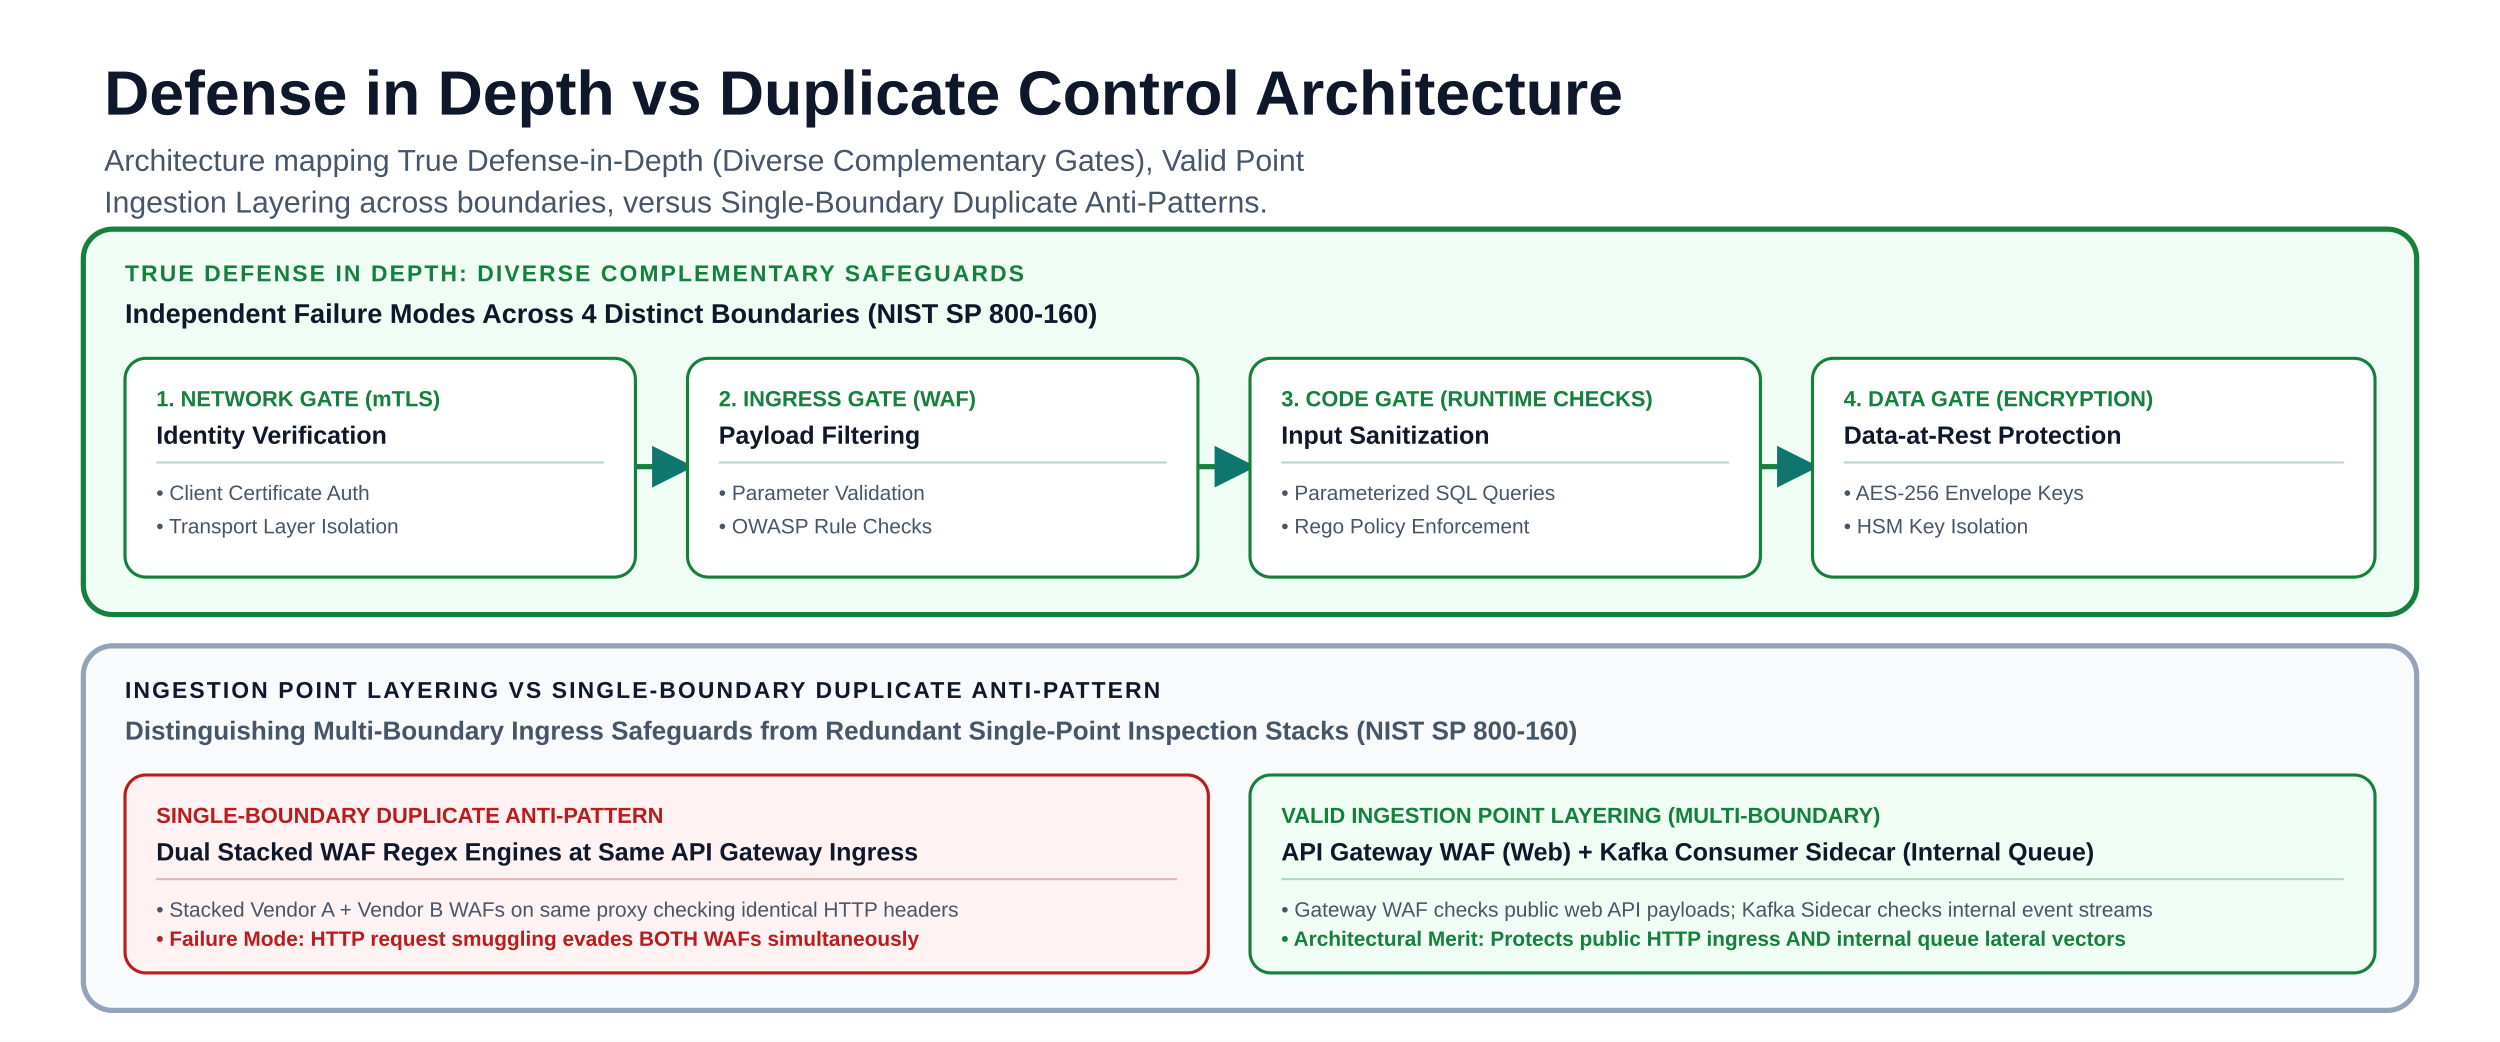
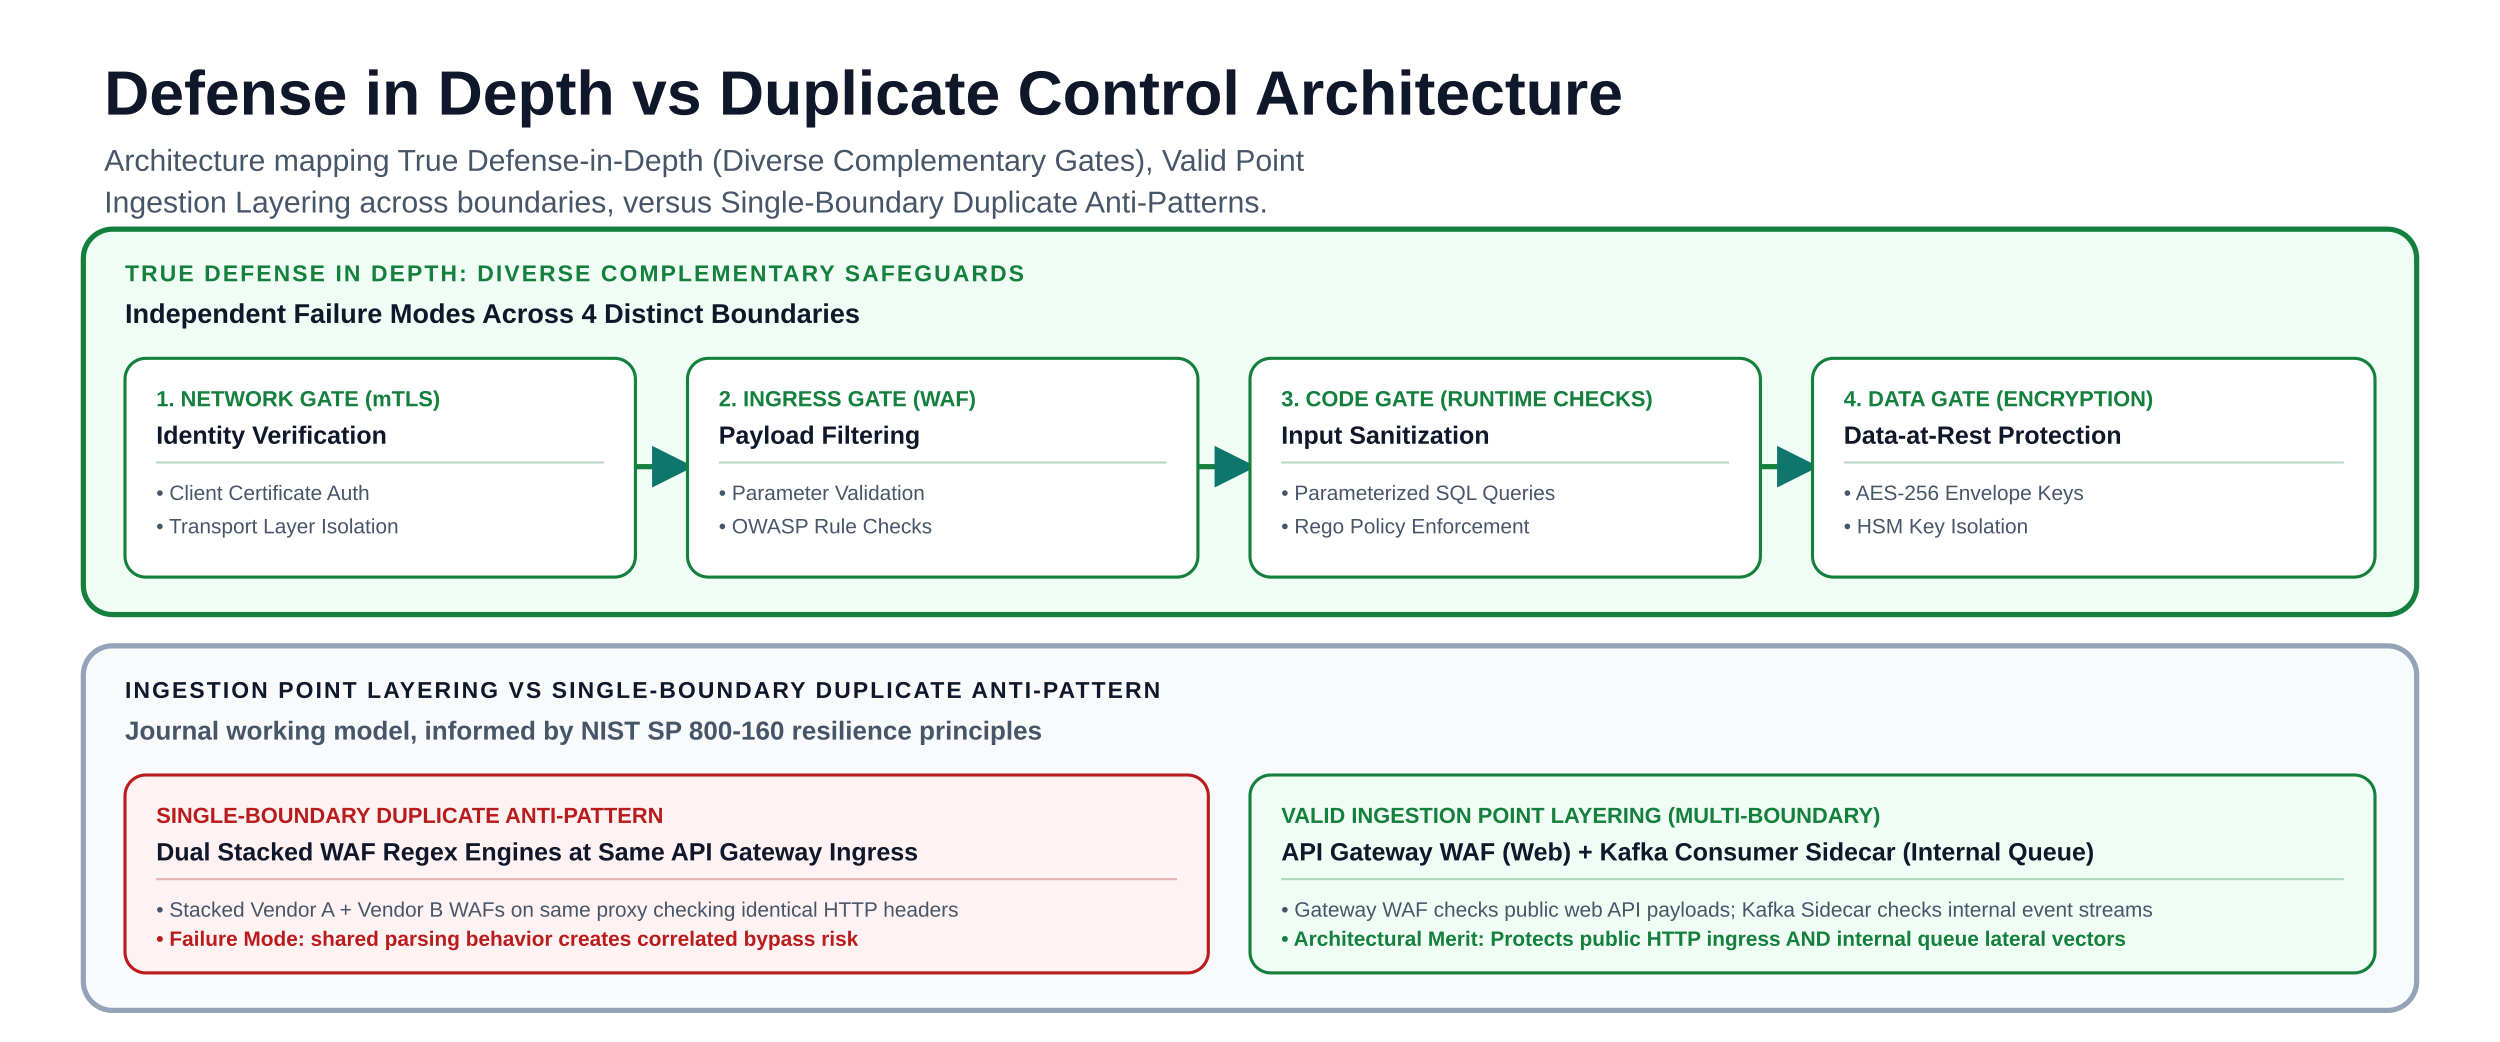
<svg xmlns="http://www.w3.org/2000/svg" viewBox="0 0 1200 500" font-family="-apple-system, BlinkMacSystemFont, 'Segoe UI', Arial, sans-serif" role="img" aria-labelledby="title description">
  <rect width="1200" height="500" fill="#ffffff" />
  <defs>
    <marker id="arrow" viewBox="0 0 10 10" refX="8.5" refY="5" markerWidth="8" markerHeight="8" orient="auto">
      <path d="M0 0 L10 5 L0 10Z" fill="#94a3b8" />
    </marker>
    <marker id="arrow-reverse" viewBox="0 0 10 10" refX="1.5" refY="5" markerWidth="8" markerHeight="8" orient="auto">
      <path d="M10 0 L0 5 L10 10Z" fill="#94a3b8" />
    </marker>
    <marker id="arrow-blue" viewBox="0 0 10 10" refX="8.5" refY="5" markerWidth="8" markerHeight="8" orient="auto">
      <path d="M0 0 L10 5 L0 10Z" fill="#2563eb" />
    </marker>
    <marker id="arrow-teal" viewBox="0 0 10 10" refX="8.5" refY="5" markerWidth="8" markerHeight="8" orient="auto">
      <path d="M0 0 L10 5 L0 10Z" fill="#0f766e" />
    </marker>
    <marker id="arrow-amber" viewBox="0 0 10 10" refX="8.5" refY="5" markerWidth="8" markerHeight="8" orient="auto">
      <path d="M0 0 L10 5 L0 10Z" fill="#b45309" />
    </marker>
    <marker id="arrow-violet" viewBox="0 0 10 10" refX="8.5" refY="5" markerWidth="8" markerHeight="8" orient="auto">
      <path d="M0 0 L10 5 L0 10Z" fill="#7c3aed" />
    </marker>
    <marker id="arrow-red" viewBox="0 0 10 10" refX="8.5" refY="5" markerWidth="8" markerHeight="8" orient="auto">
      <path d="M0 0 L10 5 L0 10Z" fill="#b91c1c" />
    </marker>
  </defs>
  <text x="50" y="55" font-size="30" font-weight="850" fill="#0f172a">Defense in Depth vs Duplicate Control Architecture</text>
  <text x="50" y="82" font-size="14.5" fill="#475569">Architecture mapping True Defense-in-Depth (Diverse Complementary Gates), Valid Point</text>
  <text x="50" y="102" font-size="14.5" fill="#475569">Ingestion Layering across boundaries, versus Single-Boundary Duplicate Anti-Patterns.</text>
  <rect x="40" y="110" width="1120" height="185" rx="14" fill="#f0fdf4" stroke="#15803d" stroke-width="2.5" />
  <text x="60" y="135" font-size="11" font-weight="900" letter-spacing="1" fill="#15803d">TRUE DEFENSE IN DEPTH: DIVERSE COMPLEMENTARY SAFEGUARDS</text>
-   <text x="60" y="155" font-size="13" font-weight="800" fill="#0f172a">Independent Failure Modes Across 4 Distinct Boundaries (NIST SP 800-160)</text>
+   <text x="60" y="155" font-size="13" font-weight="800" fill="#0f172a">Independent Failure Modes Across 4 Distinct Boundaries</text>
  <rect x="60" y="172" width="245" height="105" rx="10" fill="#ffffff" stroke="#15803d" stroke-width="1.5" />
  <text x="75" y="195" font-size="10.5" font-weight="900" fill="#15803d">1. NETWORK GATE (mTLS)</text>
  <text x="75" y="213" font-size="12" font-weight="800" fill="#0f172a">Identity Verification</text>
  <line x1="75" y1="222" x2="290" y2="222" stroke="#15803d" stroke-opacity="0.3" stroke-width="1" />
  <text x="75" y="240" font-size="10" font-weight="500" fill="#475569">• Client Certificate Auth</text>
  <text x="75" y="256" font-size="10" font-weight="500" fill="#475569">• Transport Layer Isolation</text>
  <path d="M 305 224 L 330 224" fill="none" stroke="#15803d" stroke-width="2.5" marker-end="url(#arrow-teal)" />
  <rect x="330" y="172" width="245" height="105" rx="10" fill="#ffffff" stroke="#15803d" stroke-width="1.5" />
  <text x="345" y="195" font-size="10.5" font-weight="900" fill="#15803d">2. INGRESS GATE (WAF)</text>
  <text x="345" y="213" font-size="12" font-weight="800" fill="#0f172a">Payload Filtering</text>
  <line x1="345" y1="222" x2="560" y2="222" stroke="#15803d" stroke-opacity="0.3" stroke-width="1" />
  <text x="345" y="240" font-size="10" font-weight="500" fill="#475569">• Parameter Validation</text>
  <text x="345" y="256" font-size="10" font-weight="500" fill="#475569">• OWASP Rule Checks</text>
  <path d="M 575 224 L 600 224" fill="none" stroke="#15803d" stroke-width="2.5" marker-end="url(#arrow-teal)" />
  <rect x="600" y="172" width="245" height="105" rx="10" fill="#ffffff" stroke="#15803d" stroke-width="1.5" />
  <text x="615" y="195" font-size="10.5" font-weight="900" fill="#15803d">3. CODE GATE (RUNTIME CHECKS)</text>
  <text x="615" y="213" font-size="12" font-weight="800" fill="#0f172a">Input Sanitization</text>
  <line x1="615" y1="222" x2="830" y2="222" stroke="#15803d" stroke-opacity="0.3" stroke-width="1" />
  <text x="615" y="240" font-size="10" font-weight="500" fill="#475569">• Parameterized SQL Queries</text>
  <text x="615" y="256" font-size="10" font-weight="500" fill="#475569">• Rego Policy Enforcement</text>
  <path d="M 845 224 L 870 224" fill="none" stroke="#15803d" stroke-width="2.5" marker-end="url(#arrow-teal)" />
  <rect x="870" y="172" width="270" height="105" rx="10" fill="#ffffff" stroke="#15803d" stroke-width="1.5" />
  <text x="885" y="195" font-size="10.5" font-weight="900" fill="#15803d">4. DATA GATE (ENCRYPTION)</text>
  <text x="885" y="213" font-size="12" font-weight="800" fill="#0f172a">Data-at-Rest Protection</text>
  <line x1="885" y1="222" x2="1125" y2="222" stroke="#15803d" stroke-opacity="0.3" stroke-width="1" />
  <text x="885" y="240" font-size="10" font-weight="500" fill="#475569">• AES-256 Envelope Keys</text>
  <text x="885" y="256" font-size="10" font-weight="500" fill="#475569">• HSM Key Isolation</text>
  <rect x="40" y="310" width="1120" height="175" rx="14" fill="#f8fafc" stroke="#94a3b8" stroke-width="2.5" />
  <text x="60" y="335" font-size="11" font-weight="900" letter-spacing="1" fill="#0f172a">INGESTION POINT LAYERING VS SINGLE-BOUNDARY DUPLICATE ANTI-PATTERN</text>
-   <text x="60" y="355" font-size="12.5" font-weight="600" fill="#475569">Distinguishing Multi-Boundary Ingress Safeguards from Redundant Single-Point Inspection Stacks (NIST SP 800-160)</text>
+   <text x="60" y="355" font-size="12.5" font-weight="600" fill="#475569">Journal working model, informed by NIST SP 800-160 resilience principles</text>
  <rect x="60" y="372" width="520" height="95" rx="10" fill="#fef2f2" stroke="#b91c1c" stroke-width="1.5" />
  <text x="75" y="395" font-size="10.5" font-weight="900" fill="#b91c1c">SINGLE-BOUNDARY DUPLICATE ANTI-PATTERN</text>
  <text x="75" y="413" font-size="12" font-weight="800" fill="#0f172a">Dual Stacked WAF Regex Engines at Same API Gateway Ingress</text>
  <line x1="75" y1="422" x2="565" y2="422" stroke="#b91c1c" stroke-opacity="0.3" stroke-width="1" />
  <text x="75" y="440" font-size="10" font-weight="500" fill="#475569">• Stacked Vendor A + Vendor B WAFs on same proxy checking identical HTTP headers</text>
-   <text x="75" y="454" font-size="10" font-weight="600" fill="#b91c1c">• Failure Mode: HTTP request smuggling evades BOTH WAFs simultaneously</text>
+   <text x="75" y="454" font-size="10" font-weight="600" fill="#b91c1c">• Failure Mode: shared parsing behavior creates correlated bypass risk</text>
  <rect x="600" y="372" width="540" height="95" rx="10" fill="#f0fdf4" stroke="#15803d" stroke-width="1.5" />
  <text x="615" y="395" font-size="10.5" font-weight="900" fill="#15803d">VALID INGESTION POINT LAYERING (MULTI-BOUNDARY)</text>
  <text x="615" y="413" font-size="12" font-weight="800" fill="#0f172a">API Gateway WAF (Web) + Kafka Consumer Sidecar (Internal Queue)</text>
  <line x1="615" y1="422" x2="1125" y2="422" stroke="#15803d" stroke-opacity="0.3" stroke-width="1" />
  <text x="615" y="440" font-size="10" font-weight="500" fill="#475569">• Gateway WAF checks public web API payloads; Kafka Sidecar checks internal event streams</text>
  <text x="615" y="454" font-size="10" font-weight="600" fill="#15803d">• Architectural Merit: Protects public HTTP ingress AND internal queue lateral vectors</text>
</svg>
